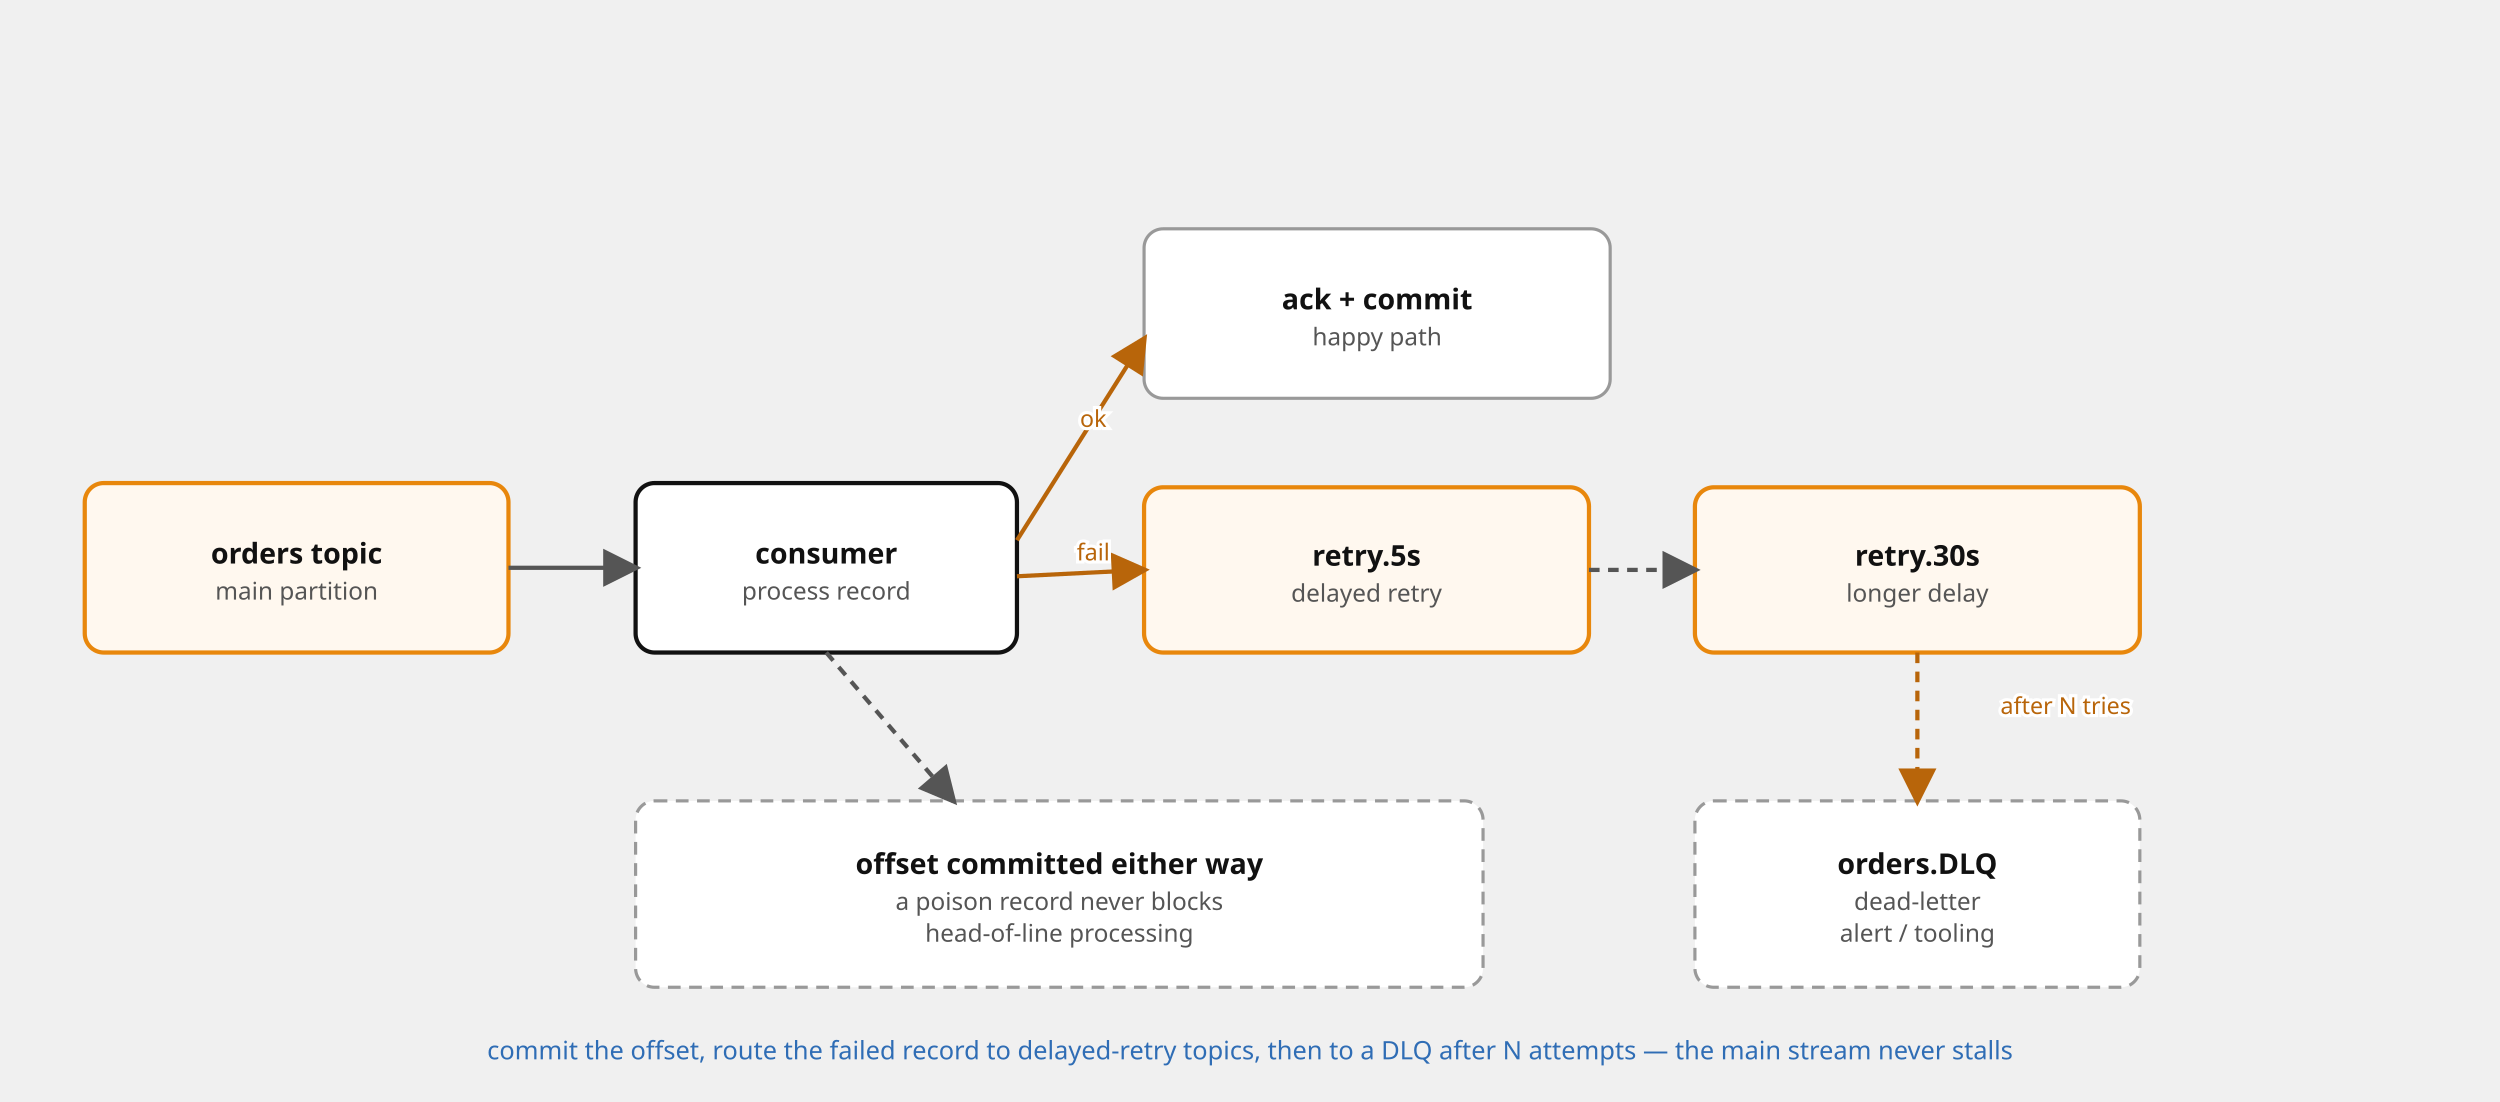
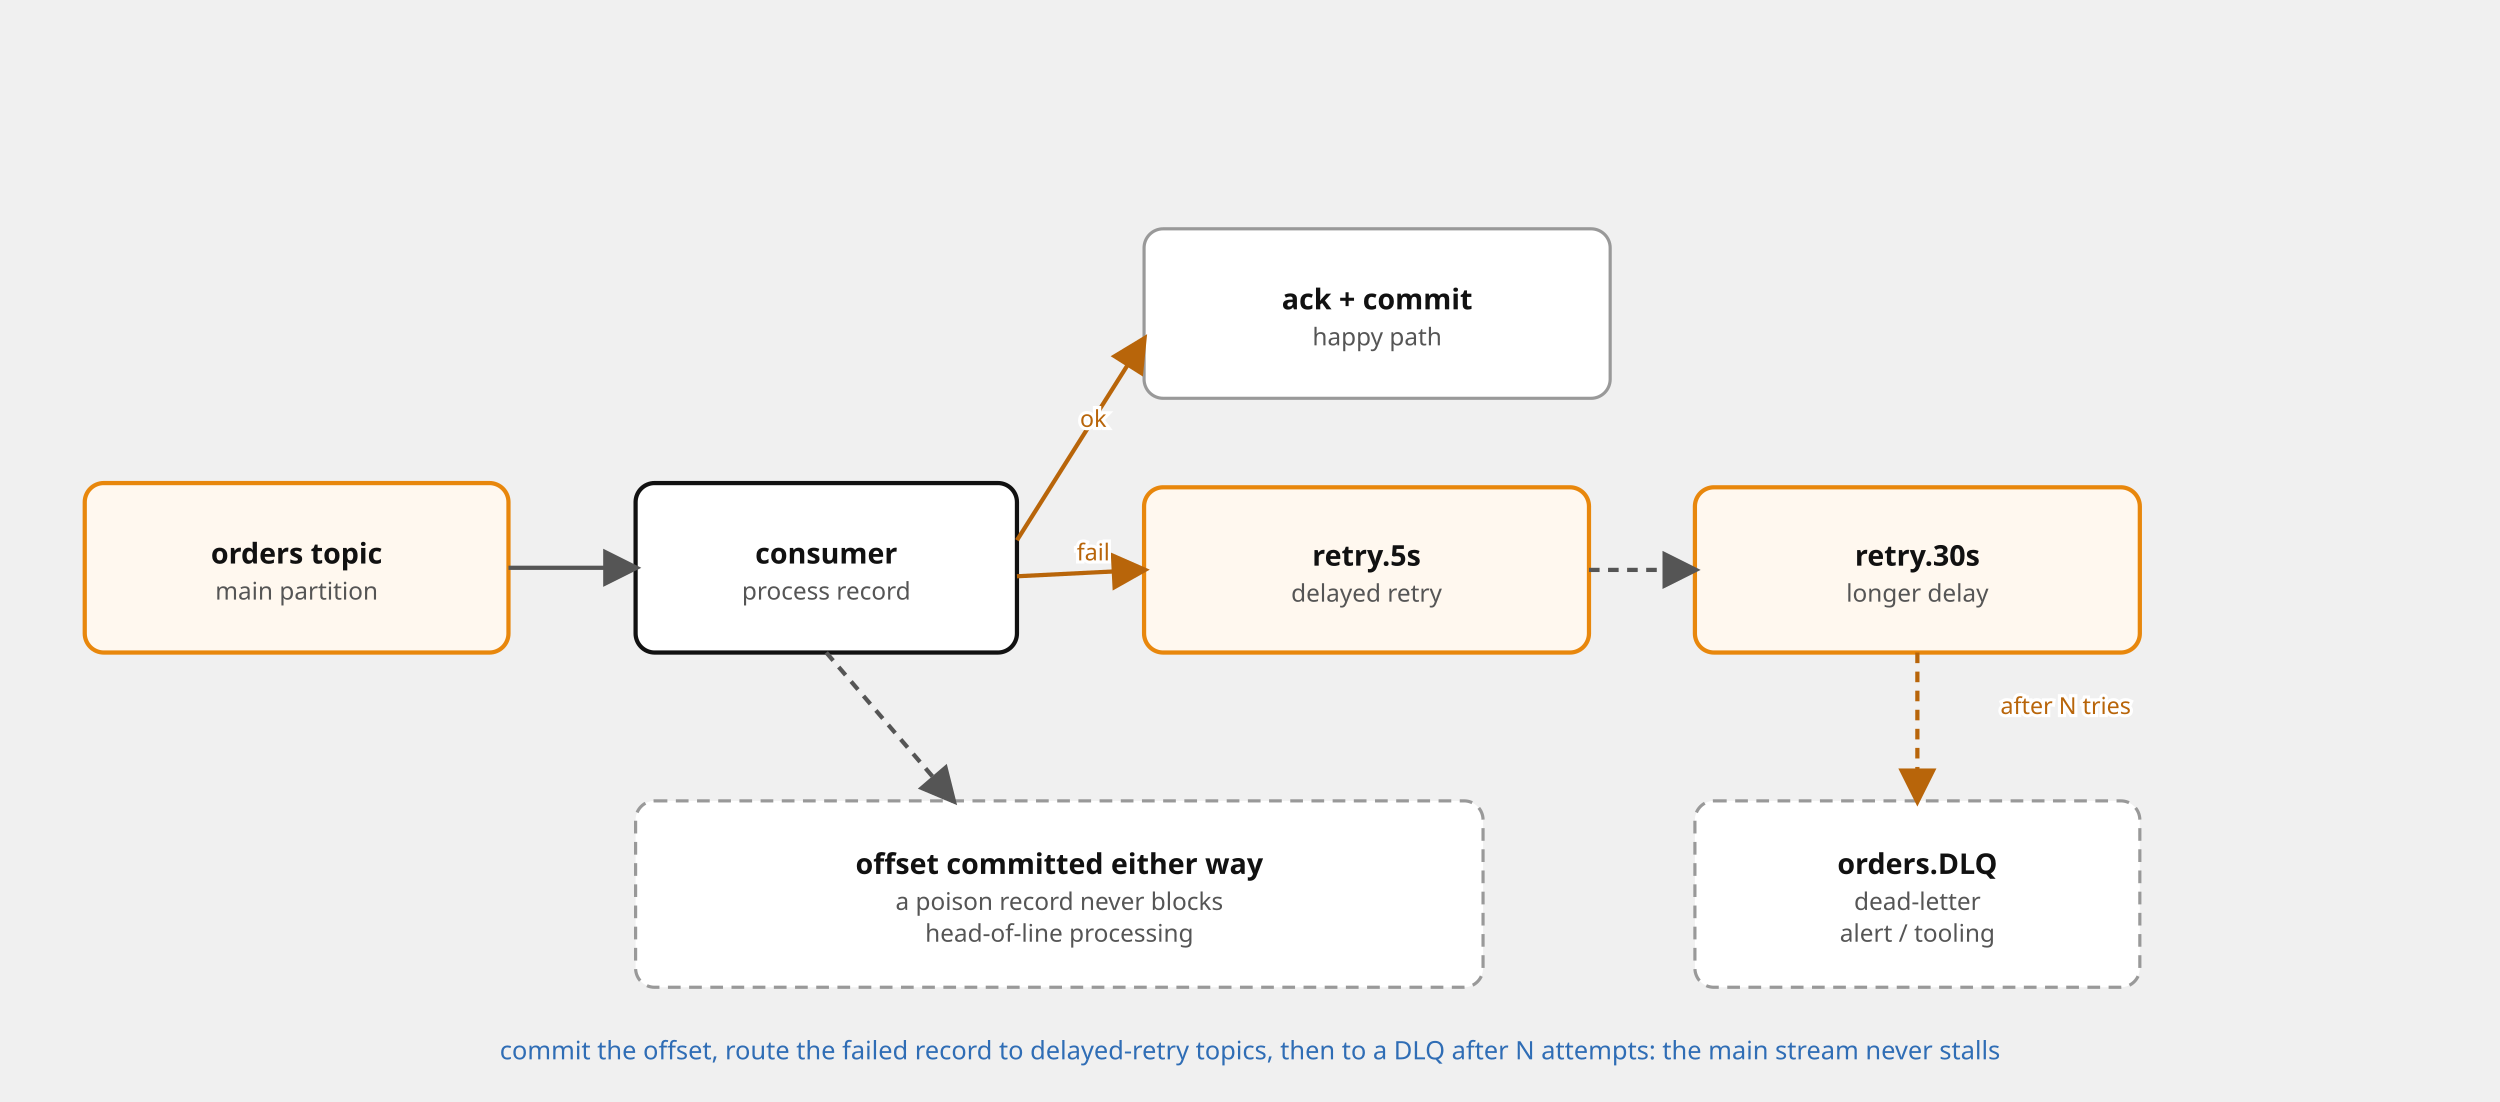
<svg xmlns="http://www.w3.org/2000/svg" viewBox="0 0 1180 520" font-family="'Red Hat Text', system-ui, sans-serif" role="img">
  <defs>
    <marker id="a" viewBox="0 0 10 10" refX="8.5" refY="5" markerWidth="9" markerHeight="9" orient="auto-start-reverse">
      <path d="M0,0 L10,5 L0,10 z" fill="#555" />
    </marker>
    <marker id="am" viewBox="0 0 10 10" refX="8.5" refY="5" markerWidth="9" markerHeight="9" orient="auto-start-reverse">
      <path d="M0,0 L10,5 L0,10 z" fill="#b8650a" />
    </marker>
  </defs>
  <rect x="40" y="228" width="200" height="80" rx="9" fill="#fff8ef" stroke="#e8870c" stroke-width="2" />
  <text x="140.0" y="266.0" font-size="13.5" font-weight="700" fill="#111111" text-anchor="middle">orders topic</text>
  <text x="140.0" y="283.0" font-size="11.5" fill="#555555" text-anchor="middle">main partition</text>
  <rect x="300" y="228" width="180" height="80" rx="9" fill="#ffffff" stroke="#111111" stroke-width="2" />
  <text x="390.0" y="266.0" font-size="13.5" font-weight="700" fill="#111111" text-anchor="middle">consumer</text>
  <text x="390.0" y="283.0" font-size="11.5" fill="#555555" text-anchor="middle">process record</text>
  <rect x="540" y="108" width="220" height="80" rx="9" fill="#ffffff" stroke="#999999" stroke-width="1.5" />
  <text x="650.0" y="146.0" font-size="13.5" font-weight="700" fill="#111111" text-anchor="middle">ack + commit</text>
  <text x="650.0" y="163.0" font-size="11.5" fill="#555555" text-anchor="middle">happy path</text>
  <rect x="540" y="230" width="210" height="78" rx="9" fill="#fff8ef" stroke="#e8870c" stroke-width="2" />
  <text x="645.0" y="267.0" font-size="13.5" font-weight="700" fill="#111111" text-anchor="middle">retry.5s</text>
  <text x="645.0" y="284.0" font-size="11.5" fill="#555555" text-anchor="middle">delayed retry</text>
  <rect x="800" y="230" width="210" height="78" rx="9" fill="#fff8ef" stroke="#e8870c" stroke-width="2" />
  <text x="905.0" y="267.0" font-size="13.5" font-weight="700" fill="#111111" text-anchor="middle">retry.30s</text>
  <text x="905.0" y="284.0" font-size="11.5" fill="#555555" text-anchor="middle">longer delay</text>
  <rect x="800" y="378" width="210" height="88" rx="9" fill="#ffffff" stroke="#999999" stroke-width="1.5" stroke-dasharray="6 4" />
  <text x="905.0" y="412.5" font-size="13.5" font-weight="700" fill="#111111" text-anchor="middle">orders.DLQ</text>
  <text x="905.0" y="429.5" font-size="11.5" fill="#555555" text-anchor="middle">dead-letter</text>
  <text x="905.0" y="444.5" font-size="11.5" fill="#555555" text-anchor="middle">alert / tooling</text>
  <rect x="300" y="378" width="400" height="88" rx="9" fill="#ffffff" stroke="#999999" stroke-width="1.5" stroke-dasharray="6 4" />
  <text x="500.0" y="412.5" font-size="13.5" font-weight="700" fill="#111111" text-anchor="middle">offset committed either way</text>
  <text x="500.0" y="429.5" font-size="11.5" fill="#555555" text-anchor="middle">a poison record never blocks</text>
  <text x="500.0" y="444.5" font-size="11.5" fill="#555555" text-anchor="middle">head-of-line processing</text>
  <path d="M240,268 L300,268" fill="none" stroke="#555" stroke-width="2" marker-end="url(#a)" />
  <path d="M480,255 L540,160" fill="none" stroke="#b8650a" stroke-width="2" marker-end="url(#am)" />
  <text x="516.0" y="201.5" font-size="11" fill="#ffffff" stroke="#ffffff" stroke-width="3" paint-order="stroke" text-anchor="middle">ok</text>
  <text x="516.0" y="201.5" font-size="11" fill="#b8650a" text-anchor="middle">ok</text>
  <path d="M480,272 L540,269" fill="none" stroke="#b8650a" stroke-width="2" marker-end="url(#am)" />
  <text x="516.0" y="264.5" font-size="11" fill="#ffffff" stroke="#ffffff" stroke-width="3" paint-order="stroke" text-anchor="middle">fail</text>
  <text x="516.0" y="264.5" font-size="11" fill="#b8650a" text-anchor="middle">fail</text>
  <path d="M750,269 L800,269" fill="none" stroke="#555" stroke-width="2" stroke-dasharray="5 4" marker-end="url(#a)" />
  <path d="M905,308 L905,378" fill="none" stroke="#b8650a" stroke-width="2" stroke-dasharray="5 4" marker-end="url(#am)" />
  <text x="975.0" y="337.0" font-size="11" fill="#ffffff" stroke="#ffffff" stroke-width="3" paint-order="stroke" text-anchor="middle">after N tries</text>
  <text x="975.0" y="337.0" font-size="11" fill="#b8650a" text-anchor="middle">after N tries</text>
  <path d="M390,308 L450,378" fill="none" stroke="#555" stroke-width="2" stroke-dasharray="5 4" marker-end="url(#a)" />
-   <text x="590" y="500" font-size="12" fill="#2f6db5" text-anchor="middle">commit the offset, route the failed record to delayed-retry topics, then to a DLQ after N attempts — the main stream never stalls</text>
+   <text x="590" y="500" font-size="12" fill="#2f6db5" text-anchor="middle">commit the offset, route the failed record to delayed-retry topics, then to a DLQ after N attempts: the main stream never stalls</text>
</svg>
